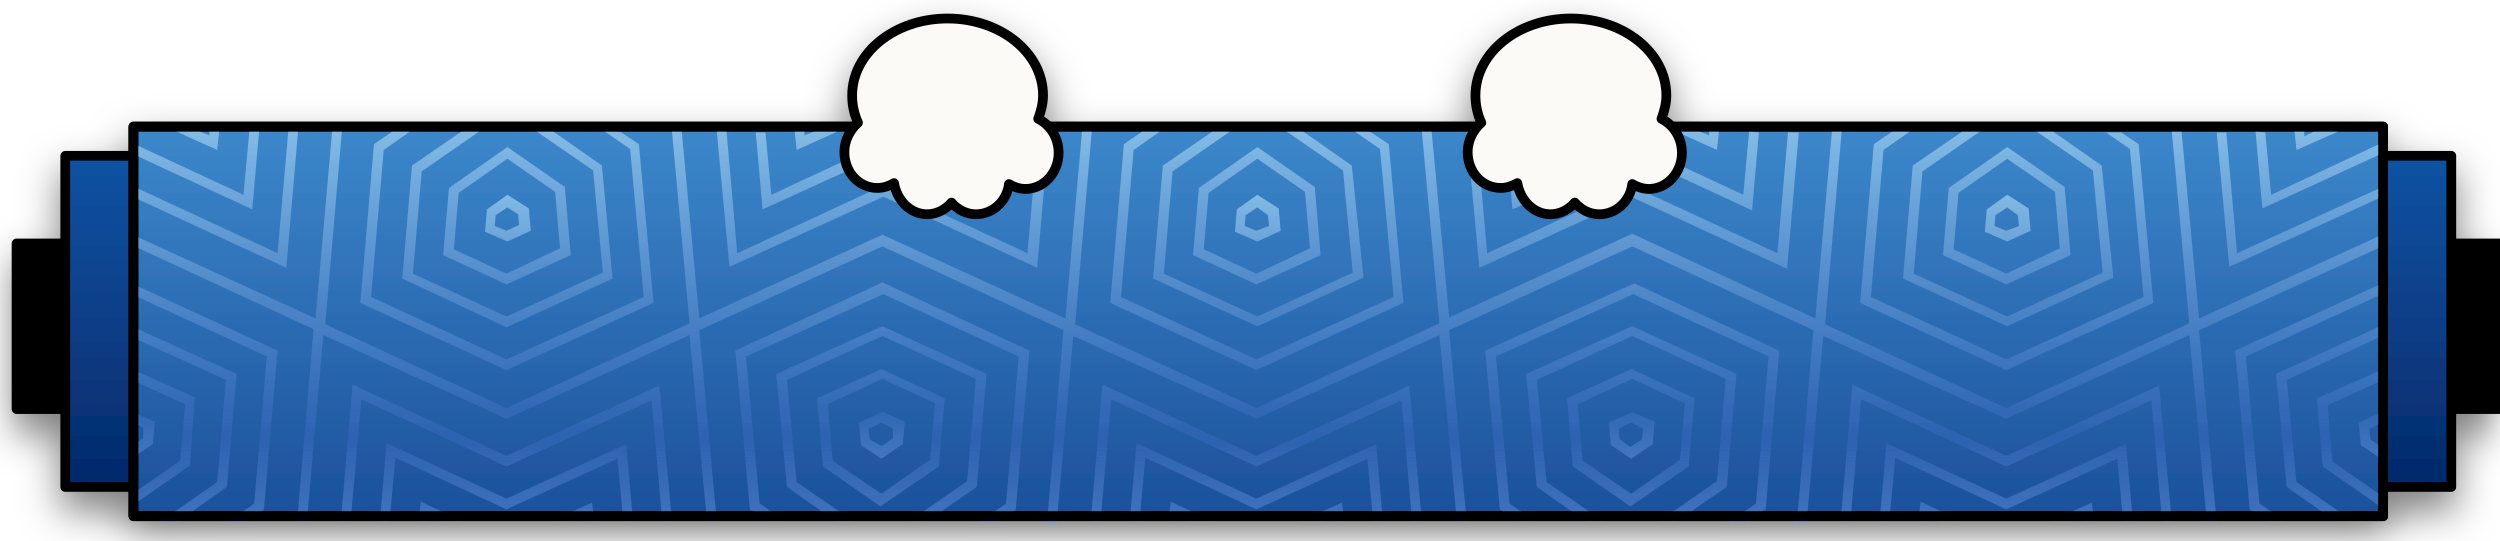
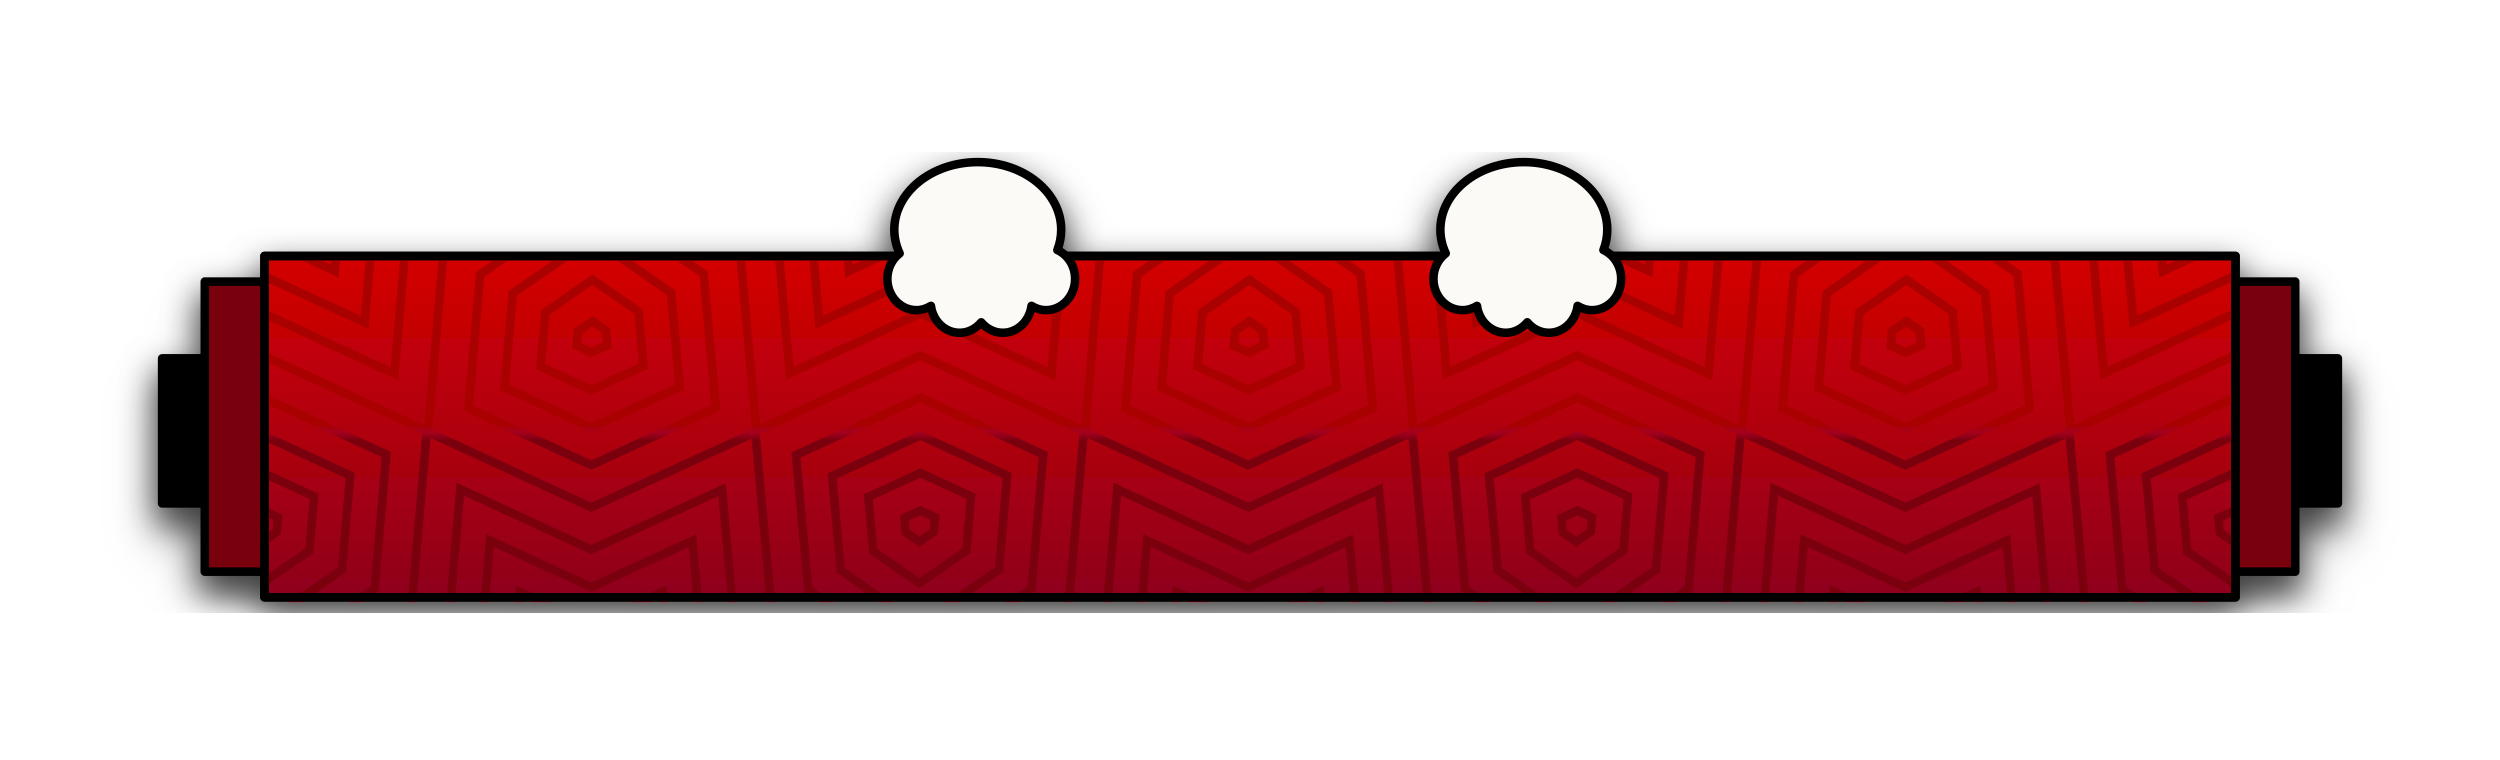
- <svg xmlns="http://www.w3.org/2000/svg" version="1.1" id="圖層_1" x="0px" y="0px" viewBox="0 0 256.7 55.5" style="enable-background:new 0 0 256.7 55.5;" xml:space="preserve">
-   <style type="text/css">
- 	.st0{filter:url(#t2kygcvvvb);}
- 	.st1{fill-rule:evenodd;clip-rule:evenodd;fill:url(#SVGID_1_);stroke:#000000;stroke-linejoin:round;}
- 	.st2{fill-rule:evenodd;clip-rule:evenodd;fill:url(#SVGID_2_);stroke:#000000;stroke-linejoin:round;}
- 	.st3{fill-rule:evenodd;clip-rule:evenodd;fill:url(#SVGID_3_);stroke:#000000;stroke-linejoin:round;}
- 	.st4{fill-rule:evenodd;clip-rule:evenodd;fill:url(#SVGID_4_);}
- 	.st5{fill-rule:evenodd;clip-rule:evenodd;fill:url(#SVGID_5_);}
- 	.st6{fill-rule:evenodd;clip-rule:evenodd;fill:url(#SVGID_6_);}
- 	.st7{fill-rule:evenodd;clip-rule:evenodd;fill:url(#SVGID_7_);}
- 	.st8{fill-rule:evenodd;clip-rule:evenodd;fill:url(#SVGID_8_);}
- 	.st9{fill:none;stroke:#000000;stroke-linejoin:round;}
- 	.st10{fill-rule:evenodd;clip-rule:evenodd;fill:#FCFAF6;stroke:#000000;stroke-linejoin:round;}
- </style>
-   <filter filterUnits="objectBoundingBox" height="148.1%" id="t2kygcvvvb" width="109.8%" x="-4.9%" y="-25%">
-     <feOffset dy="2" in="SourceAlpha" result="shadowOffsetOuter1" />
-     <feGaussianBlur in="shadowOffsetOuter1" result="shadowBlurOuter1" stdDeviation="2" />
-     <feColorMatrix in="shadowBlurOuter1" result="shadowMatrixOuter1" values="0 0 0 0 0 0 0 0 0 0 0 0 0 0 0 0 0 0 0.5 0">
- 		</feColorMatrix>
-     <feMerge>
-       <feMergeNode in="shadowMatrixOuter1" />
-       <feMergeNode in="SourceGraphic" />
-     </feMerge>
-   </filter>
-   <g>
+ <svg xmlns="http://www.w3.org/2000/svg" width="293" height="89" viewBox="0 0 293 89">
+   <defs>
+     <linearGradient id="bnjbra21xc" x1="50%" x2="50%" y1="0%" y2="100%">
+       <stop offset="0%" />
+       <stop offset="100%" />
+     </linearGradient>
+     <linearGradient id="vfxsa2mqid" x1="50%" x2="50%" y1="0%" y2="100%">
+       <stop offset="0%" stop-color="#D40000" />
+       <stop offset="100%" stop-color="#8E061B" />
+     </linearGradient>
+     <linearGradient id="bmxujupv4e" x1="50%" x2="50%" y1="49.018%" y2="51.192%">
+       <stop offset="0%" stop-color="#A90000" />
+       <stop offset="50.754%" stop-color="#A5001E" />
+       <stop offset="100%" stop-color="#7A000F" />
+     </linearGradient>
+     <linearGradient id="2kgtvx3z5f" x1="50%" x2="50%" y1="47.855%" y2="52.605%">
+       <stop offset="0%" stop-color="#A90000" />
+       <stop offset="50.754%" stop-color="#A5001E" />
+       <stop offset="100%" stop-color="#7A000F" />
+     </linearGradient>
+     <linearGradient id="kx0ovigdtg" x1="50%" x2="50%" y1="47.855%" y2="52.605%">
+       <stop offset="0%" stop-color="#A90000" />
+       <stop offset="50.754%" stop-color="#A5001E" />
+       <stop offset="100%" stop-color="#7A000F" />
+     </linearGradient>
+     <filter id="50a3jpgaua" width="117.3%" height="104.5%" x="-8.6%" y="-2.2%" filterUnits="objectBoundingBox">
+       <feOffset dy="2" in="SourceAlpha" result="shadowOffsetOuter1" />
+       <feGaussianBlur in="shadowOffsetOuter1" result="shadowBlurOuter1" stdDeviation="2" />
+       <feColorMatrix in="shadowBlurOuter1" result="shadowMatrixOuter1" values="0 0 0 0 0 0 0 0 0 0 0 0 0 0 0 0 0 0 0.5 0" />
+       <feMerge>
+         <feMergeNode in="shadowMatrixOuter1" />
+         <feMergeNode in="SourceGraphic" />
+       </feMerge>
+     </filter>
+     <filter id="z5w5qz02hb" width="109.8%" height="148.1%" x="-4.9%" y="-25%" filterUnits="objectBoundingBox">
+       <feOffset dy="2" in="SourceAlpha" result="shadowOffsetOuter1" />
+       <feGaussianBlur in="shadowOffsetOuter1" result="shadowBlurOuter1" stdDeviation="2" />
+       <feColorMatrix in="shadowBlurOuter1" result="shadowMatrixOuter1" values="0 0 0 0 0 0 0 0 0 0 0 0 0 0 0 0 0 0 0.5 0" />
+       <feMerge>
+         <feMergeNode in="shadowMatrixOuter1" />
+         <feMergeNode in="SourceGraphic" />
+       </feMerge>
+     </filter>
+   </defs>
+   <g fill="none" fill-rule="evenodd">
    <g>
-       <g transform="translate(-41 -194) translate(60 116)">
-         <g transform="translate(0 97)" class="st0">
-           <linearGradient id="SVGID_1_" gradientUnits="userSpaceOnUse" x1="-38.786" y1="201.213" x2="-38.786" y2="200.213" gradientTransform="matrix(255 0 0 -17 10000.659 3426.596)">
-             <stop offset="0" style="stop-color:#000000" />
-             <stop offset="1" style="stop-color:#000000" />
-           </linearGradient>
-           <path class="st1" d="M-17.3,23h255V6h-255V23z" />
-           <linearGradient id="SVGID_2_" gradientUnits="userSpaceOnUse" x1="-38.786" y1="205.734" x2="-38.786" y2="204.734" gradientTransform="matrix(245 0 0 -34 9612.681 6991.936)">
-             <stop offset="0" style="stop-color:#0C53A3" />
-             <stop offset="1" style="stop-color:#05296A" />
-           </linearGradient>
-           <path class="st2" d="M-12.3,31h245V-3h-245V31z" />
-           <linearGradient id="SVGID_3_" gradientUnits="userSpaceOnUse" x1="-38.785" y1="206.412" x2="-38.785" y2="205.412" gradientTransform="matrix(231 0 0 -40 9069.511 8250.468)">
-             <stop offset="0" style="stop-color:#3C88CB" />
-             <stop offset="1" style="stop-color:#1C509B" />
-           </linearGradient>
-           <path class="st3" d="M-5.3,34h231V-6h-231V34z" />
+       <g filter="url(#50a3jpgaua)" transform="translate(-41 -194) translate(60 116)">
+         <g filter="url(#z5w5qz02hb)" transform="translate(0 97)">
+           <path fill="url(#bnjbra21xc)" stroke="#000" stroke-linejoin="round" d="M0 40L255 40 255 23 0 23z" />
+           <path fill="#79000F" stroke="#000" stroke-linejoin="round" d="M5 48L250 48 250 14 5 14z" />
+           <path fill="url(#vfxsa2mqid)" stroke="#000" stroke-linejoin="round" d="M12 51L243 51 243 11 12 11z" />
          <g>
-             <linearGradient id="SVGID_4_" gradientUnits="userSpaceOnUse" x1="-38.785" y1="204.83" x2="-38.785" y2="203.357" gradientTransform="matrix(230.999 0 0 -27.065 9069.311 5537.854)">
-               <stop offset="0" style="stop-color:#A8DFF7" />
-               <stop offset="0.705" style="stop-color:#376BBF;stop-opacity:0.5" />
-               <stop offset="1" style="stop-color:#7EACE7;stop-opacity:0.7" />
-             </linearGradient>
-             <path class="st4" d="M185,2.5l-0.2,2.3l2.3,1l2.4-1.1l-0.2-2.3L187.1,1L185,2.5z M185.8,4.2l0.1-1.1l1.2-0.8l1.1,0.8l0.1,1.1       L187,4.7L185.8,4.2L185.8,4.2z M108,2.5l-0.2,2.3l2.3,1l2.4-1.1l-0.2-2.3L110.1,1L108,2.5L108,2.5z M108.8,4.2l0.1-1.1l1.2-0.8       l1.1,0.8l0.1,1.1L110,4.7L108.8,4.2L108.8,4.2z M31,2.5l-0.2,2.3l2.3,1l2.4-1.1l-0.2-2.3L33.1,1L31,2.5L31,2.5z M31.8,4.2       l0.1-1.1l1.2-0.8L34.2,3l0.1,1.1L33,4.7L31.8,4.2L31.8,4.2z M146.2,24.4l0.2,2.3l2.1,1.4l2.2-1.5l0.2-2.3l-2.3-1L146.2,24.4       L146.2,24.4z M147.3,26.1l-0.1-1.1l1.3-0.6l1.2,0.6l-0.1,1.1l-1.2,0.8L147.3,26.1z M69.2,24.4l0.2,2.3l2.1,1.4l2.2-1.5l0.2-2.3       l-2.3-1C71.6,23.3,69.2,24.4,69.2,24.4z M70.3,26.1L70.2,25l1.3-0.6l1.2,0.6L72.7,26l-1.2,0.8L70.3,26.1z M-5.5,23.3v1.1l0,0       l1.2,0.5L-4.3,26l-1.1,0.8V28l2.1-1.4l0.2-2.3L-5.5,23.3L-5.5,23.3L-5.5,23.3z M223.2,24.4l0.2,2.3l2.1,1.4l0.1-0.1v-1.2       l-0.1,0.1l-1.1-0.8l-0.1-1.1l1.3-0.6v-1.1L223.2,24.4L223.2,24.4z" />
-             <linearGradient id="SVGID_5_" gradientUnits="userSpaceOnUse" x1="-38.785" y1="206.667" x2="-38.785" y2="205.194" gradientTransform="matrix(231 0 0 -40.001 9069.352 8251.249)">
-               <stop offset="0" style="stop-color:#A8DFF7" />
-               <stop offset="0.705" style="stop-color:#376BBF;stop-opacity:0.5" />
-               <stop offset="1" style="stop-color:#7EACE7;stop-opacity:0.7" />
-             </linearGradient>
-             <path class="st5" d="M218.6-5.5l-1,0.5l0-0.5h-1l0.2,1.9l4.3-1.9H218.6L218.6-5.5z M156.5-5.5l0,0.4l-1-0.4h-2.4l4.2,1.9       l0.2-1.9L156.5-5.5L156.5-5.5z M141.6-5.5l-1,0.5l0-0.5h-1l0.2,1.9l4.3-1.9H141.6L141.6-5.5z M79.5-5.5l0,0.4l-1-0.4h-2.4       l4.2,1.9l0.2-1.9L79.5-5.5L79.5-5.5z M64.6-5.5l-1,0.4l0-0.4h-1l0.2,1.9L67-5.5H64.6L64.6-5.5z M2.5-5.5l0,0.4l-1-0.4h-2.4       l4.2,1.9l0.2-1.9H2.5z M181.1,0.3l-0.6,6.9l6.5,3l6.6-3l-0.6-7l-5.9-4.1L181.1,0.3L181.1,0.3z M181.6,6.6l0.5-5.8l5-3.5       l4.9,3.4l0.5,5.8L187,9.1L181.6,6.6z M104.1,0.3l-0.6,6.9l6.5,3l6.6-3l-0.6-7l-5.9-4.1C110.1-3.9,104.1,0.3,104.1,0.3z        M104.6,6.6l0.5-5.8l5-3.5l4.9,3.4l0.5,5.8L110,9.1L104.6,6.6L104.6,6.6z M27.1,0.3l-0.6,6.9l6.5,3l6.6-3l-0.6-7l-5.9-4.1       C33.1-3.9,27.1,0.3,27.1,0.3z M27.6,6.6l0.5-5.8l5-3.5l4.9,3.4l0.5,5.8L33,9.1L27.6,6.6L27.6,6.6z M64.9,21.9l0.6,7l5.9,4.1       l6-4.1l0.6-7l-6.5-3L64.9,21.9z M66.5,28.3L66,22.5l5.6-2.6l5.4,2.5l-0.5,5.8l-5,3.5L66.5,28.3z M-5.5,18.9V20l0,0L0,22.5       l-0.5,5.8l-4.9,3.4v1.2l5.9-4.1L1,21.8L-5.5,18.9C-5.4,18.9-5.5,18.9-5.5,18.9z M141.9,21.9l0.6,7l5.9,4.1l6-4.1l0.6-7l-6.5-3       L141.9,21.9L141.9,21.9z M143.5,28.3l-0.5-5.8l5.6-2.6l5.4,2.5l-0.5,5.8l-5,3.5L143.5,28.3z M218.9,21.9l0.6,7l5.9,4.1l0.1-0.1       v-1.2l-0.1,0.1l-4.9-3.4l-0.5-5.8l5.5-2.5v-1.1L218.9,21.9L218.9,21.9z M178,34.5h1l0-0.4l1,0.4h2.4l-4.2-2L178,34.5L178,34.5z        M101,34.5h1l0-0.4l1,0.4h2.4l-4.2-2L101,34.5z M24,34.5h1l0-0.4l1,0.4h2.4l-4.2-2C24.2,32.6,24,34.5,24,34.5z M191.6,34.5h2.4       l1-0.5l0,0.5h1l-0.2-1.9L191.6,34.5L191.6,34.5z M114.6,34.5h2.4l1-0.5l0,0.5h1l-0.2-1.9L114.6,34.5L114.6,34.5z M37.6,34.5H40       l1-0.5l0,0.5h1l-0.2-1.9L37.6,34.5L37.6,34.5z" />
-             <linearGradient id="SVGID_6_" gradientUnits="userSpaceOnUse" x1="-38.785" y1="206.667" x2="-38.785" y2="205.194" gradientTransform="matrix(231.001 0 0 -40.001 9069.391 8251.248)">
-               <stop offset="0" style="stop-color:#A8DFF7" />
-               <stop offset="0.705" style="stop-color:#376BBF;stop-opacity:0.5" />
-               <stop offset="1" style="stop-color:#7EACE7;stop-opacity:0.7" />
-             </linearGradient>
-             <path class="st6" d="M212.6-5.5l0.7,7.9l12.2-5.6v-1.1L214.2,1l-0.6-6.4L212.6-5.5L212.6-5.5z M190.1-5.5l5.8,4l1,10.5       l-9.8,4.5l-9.6-4.4l0.9-10.5l5.9-4.1h-1.8l-5.1,3.5l-1,11.6l10.7,4.9l10.9-5L196.8-2l-5-3.5L190.1-5.5L190.1-5.5z M160.6-5.5       L160,1l-11.4-5.3L137.2,1l-0.6-6.4h-1l0.7,7.9l12.3-5.6l12.3,5.7l0.7-8L160.6-5.5L160.6-5.5z M113.1-5.5l5.8,4l1,10.5l-9.8,4.5       l-9.6-4.4l0.9-10.5l5.9-4.1h-1.8l-5.1,3.5l-1,11.6l10.7,4.9l10.9-5L119.8-2l-5-3.5H113.1z M83.6-5.5L83,1L71.6-4.3L60.2,1       l-0.6-6.4h-1l0.7,7.9l12.3-5.6l12.3,5.7l0.7-8L83.6-5.5L83.6-5.5z M36.1-5.5l5.8,4l1,10.5L33,13.5l-9.6-4.4l0.9-10.5l5.9-4.1       h-1.8l-5.1,3.5l-1,11.6L33,14.6l10.9-5L42.8-2l-5-3.5H36.1z M6.6-5.5L6,1L-5.4-4.3l-0.1,0v1.1l0.1,0L6.9,2.5l0.7-8L6.6-5.5       L6.6-5.5z M137.7,19.4l1.1,11.6l5,3.5h1.8l-5.8-4l-1-10.5l9.8-4.5l9.6,4.4l-0.9,10.5l-5.9,4.1h1.8l5.1-3.5l1-11.6l-10.7-4.9       L137.7,19.4z M60.7,19.4l1.1,11.6l5,3.5h1.8l-5.8-4l-1-10.5l9.8-4.5l9.6,4.4l-0.9,10.5l-5.9,4.1h1.8l5.1-3.5l1-11.6l-10.7-4.9       L60.7,19.4L60.7,19.4z M-5.5,14.5v1.1l0,0L4.2,20L3.3,30.5l-5.9,4.1h1.8L4.3,31l1-11.6L-5.5,14.5L-5.5,14.5L-5.5,14.5z        M214.7,19.4l1.1,11.6l5,3.5h1.8l-5.8-4l-1-10.5l9.8-4.5v-1.1L214.7,19.4L214.7,19.4z M174,34.5h1l0.6-6.5l11.4,5.3l11.4-5.2       l0.6,6.4h1l-0.7-7.9L187,32.2l-12.3-5.7L174,34.5z M97,34.5h1l0.6-6.5l11.4,5.3l11.4-5.2l0.6,6.4h1l-0.7-7.9L110,32.2       l-12.3-5.7L97,34.5L97,34.5z M20,34.5h1l0.6-6.5L33,33.3l11.4-5.2l0.6,6.4h1l-0.7-7.9L33,32.2l-12.3-5.7L20,34.5L20,34.5z" />
-             <linearGradient id="SVGID_7_" gradientUnits="userSpaceOnUse" x1="-38.785" y1="206.667" x2="-38.785" y2="205.194" gradientTransform="matrix(230.999 0 0 -40.002 9069.314 8251.458)">
-               <stop offset="0" style="stop-color:#A8DFF7" />
-               <stop offset="0.705" style="stop-color:#376BBF;stop-opacity:0.5" />
-               <stop offset="1" style="stop-color:#7EACE7;stop-opacity:0.7" />
-             </linearGradient>
-             <path class="st7" d="M208.6-5.5l1.3,13.9l15.7-7.2V0.2L210.7,7l-1.1-12.4H208.6z M197.1-5.5l2.6,1.8l1.4,15.2L187,17.9       l-13.9-6.4l1.3-15.1l2.7-1.9h-1.8l-1.9,1.3l-1.4,16.3L187,19l15.1-6.9l-1.5-16.3l-1.8-1.2H197.1L197.1-5.5z M164.6-5.5L163.5,7       l-14.9-6.9L133.7,7l-1.1-12.4h-1l1.3,13.9l15.8-7.2l15.8,7.3l1.2-14H164.6L164.6-5.5z M120.1-5.5l2.6,1.8l1.4,15.2L110,17.9       l-13.9-6.4l1.3-15.1l2.7-1.9h-1.8l-1.9,1.3l-1.4,16.3L110,19l15.1-6.9l-1.5-16.3l-1.8-1.2C121.9-5.5,120.1-5.5,120.1-5.5z        M87.6-5.5L86.5,7L71.6,0.1L56.7,7L55.6-5.5h-1l1.3,13.9l15.8-7.2l15.8,7.3l1.2-14C88.6-5.5,87.6-5.5,87.6-5.5z M43.1-5.5       l2.6,1.8l1.4,15.2L33,17.9l-13.9-6.4l1.3-15.1l2.7-1.9h-1.8l-1.9,1.3l-1.4,16.3L33,19l15.1-6.9L46.6-4.2l-1.8-1.2       C44.9-5.5,43.1-5.5,43.1-5.5z M10.6-5.5L9.5,7L-5.4,0.1l0,0v1.1l0,0l15.8,7.3l1.2-14C11.6-5.5,10.6-5.5,10.6-5.5z M56.5,17       l1.5,16.3l1.8,1.2h1.8l-2.6-1.8l-1.4-15.1l14.1-6.4l13.9,6.4l-1.3,15.1l-2.7,1.9h1.8l1.9-1.3l1.4-16.3L71.6,10L56.5,17L56.5,17       z M-5.5,10.1v1.1l0,0l13.9,6.4L7.1,32.7l-2.7,1.9h1.8l1.9-1.3l1.4-16.3L-5.5,10.1C-5.4,10-5.5,10.1-5.5,10.1z M133.5,17       l1.5,16.3l1.8,1.2h1.8l-2.6-1.8l-1.4-15.1l14.1-6.4l13.9,6.4l-1.3,15.1l-2.7,1.9h1.8l1.9-1.3l1.4-16.3l-14.9-6.9L133.5,17z        M210.5,17l1.5,16.3l1.8,1.2h1.8l-2.6-1.8l-1.4-15.1l14-6.4v-1.1L210.5,17L210.5,17z M170,34.5h1l1.1-12.5l14.9,6.9l14.9-6.8       l1.1,12.4h1l-1.3-13.9L187,27.8l-15.8-7.3L170,34.5L170,34.5z M93,34.5h1l1.1-12.5l14.9,6.9l14.9-6.8l1.1,12.4h1l-1.3-13.9       L110,27.8l-15.8-7.3L93,34.5L93,34.5z M16,34.5h1l1.1-12.5L33,28.9l14.9-6.8L49,34.5h1l-1.3-13.9L33,27.8l-15.8-7.3L16,34.5       L16,34.5z" />
-             <linearGradient id="SVGID_8_" gradientUnits="userSpaceOnUse" x1="-38.785" y1="206.667" x2="-38.785" y2="205.194" gradientTransform="matrix(231 0 0 -40 9069.351 8251.039)">
-               <stop offset="0" style="stop-color:#A8DFF7" />
-               <stop offset="0.705" style="stop-color:#376BBF;stop-opacity:0.5" />
-               <stop offset="1" style="stop-color:#7EACE7;stop-opacity:0.7" />
-             </linearGradient>
-             <path class="st8" d="M204-5.5l1.8,19.7L187,22.9l-18.6-8.6l1.7-19.8h-1l-1.7,19.2l-18.8-8.7l-18.8,8.6L128-5.5h-1l1.8,19.7       L110,22.9l-18.6-8.6l1.7-19.8h-1l-1.7,19.2L71.6,5.1l-18.8,8.6L51-5.5h-1l1.8,19.7L33,22.9l-18.6-8.6l1.7-19.8h-1l-1.7,19.2       L-5.4,5.1l0,0v1.1l0,0l18.6,8.6l-1.7,19.8h1l1.7-19.2L33,24l18.8-8.6l1.8,19.2h1l-1.8-19.7l18.8-8.6l18.6,8.6l-1.7,19.8h1       l1.7-19.2L110,24l18.8-8.6l1.8,19.2h1l-1.8-19.7l18.8-8.6l18.6,8.6l-1.7,19.8h1l1.7-19.2L187,24l18.8-8.6l1.8,19.2h1l-1.8-19.7       l18.8-8.6V5.1l-18.8,8.6L205-5.5H204z" />
+             <path fill="url(#bmxujupv4e)" d="M191.262 8.54l-.198 2.273 2.25 1.04 2.388-1.096-.21-2.286-2.06-1.432-2.17 1.501zm.859 1.66l.096-1.105 1.213-.839 1.11.77.1 1.118-1.323.607-1.196-.55zm-77.86-1.66l-.197 2.274 2.25 1.038 2.388-1.094-.21-2.287-2.06-1.432-2.17 1.501zm.86 1.661l.096-1.106 1.214-.839 1.109.77.1 1.12-1.324.606-1.194-.55zm-77.86-1.66l-.197 2.273 2.25 1.038 2.388-1.094-.21-2.287-2.06-1.432-2.17 1.501zm.86 1.66l.097-1.106 1.213-.839 1.109.77.102 1.12-1.326.606-1.194-.55zm114.354 20.183l.208 2.286 2.062 1.433 2.17-1.502.198-2.274-2.25-1.038-2.388 1.095zm1.162 1.732l-.102-1.119 1.326-.607 1.196.551-.097 1.105-1.213.84-1.11-.77zm-78.162-1.733l.21 2.287 2.06 1.432 2.17-1.5.198-2.276-2.251-1.037-2.387 1.094zm1.164 1.733l-.103-1.12 1.325-.608 1.195.551-.095 1.107-1.214.84-1.108-.77zM.84 29.3v1.1l.02-.01 1.196.55-.096 1.107-1.12.774v1.216l2.075-1.435.197-2.275L.862 29.29l-.021.01zm228.633 1.085l.209 2.286 2.062 1.433.095-.066v-1.216l-.093.065-1.11-.77-.102-1.119 1.305-.597v-1.1l-2.366 1.084z" transform="translate(11 11)" />
+             <path fill="url(#2kgtvx3z5f)" d="M224.916.57l-.984.452-.04-.451h-1.005l.178 1.949 4.252-1.95h-2.4zm-62.07 0l-.04.447-.967-.446h-2.389l4.23 1.95.168-1.95h-1.003zm-14.93 0l-.984.452-.04-.451h-1.006l.178 1.949 4.253-1.95h-2.4zm-62.07 0l-.04.447-.968-.446H82.45l4.23 1.95.168-1.95h-1.003zm-14.932 0l-.98.45-.043-.45h-1.003l.178 1.95L73.317.57h-2.403zM8.845.57l-.039.447L7.84.57H5.451L9.68 2.52 9.85.57H8.845zM187.44 6.32l-.603 6.949 6.473 2.986 6.634-3.042-.637-6.963-5.869-4.077-5.998 4.148zm.454 6.336l.501-5.781 5.041-3.486 4.918 3.415.53 5.796-5.572 2.554-5.418-2.498zM110.44 6.32l-.602 6.948 6.473 2.987 6.633-3.043-.637-6.963-5.869-4.077-5.998 4.148zm.454 6.335l.502-5.781 5.04-3.486 4.918 3.415.53 5.796-5.572 2.555-5.418-2.5zM33.438 6.32l-.602 6.948 6.474 2.987 6.633-3.043-.637-6.963-5.869-4.077-5.999 4.148zm.455 6.335l.502-5.781 5.041-3.486 4.917 3.415.53 5.796-5.572 2.555-5.418-2.5zm37.342 15.272l.635 6.965 5.871 4.076 5.997-4.148.604-6.95-6.475-2.986-6.632 3.043zm1.588 6.409l-.528-5.795 5.571-2.555 5.42 2.499-.504 5.78-5.04 3.487-4.919-3.416zM.84 24.897v1.102l.026-.012 5.42 2.499-.505 5.78-4.94 3.418V38.9l5.896-4.08.604-6.948-6.474-2.987-.027.012zm147.393 3.03l.637 6.966 5.87 4.076 5.998-4.148.602-6.95-6.473-2.985-6.634 3.042zm1.59 6.41l-.528-5.795 5.571-2.554 5.418 2.498-.502 5.78-5.04 3.487-4.919-3.416zm75.411-6.41l.635 6.966 5.871 4.076.1-.07v-1.214l-.098.068-4.92-3.416-.528-5.795L231.84 26v-1.101l-6.606 3.029zm-40.906 12.644h1.003l.04-.446.965.446h2.39l-4.229-1.95-.169 1.95zm-76.999 0h1.004l.04-.446.964.446h2.39l-4.228-1.95-.17 1.95zm-77 0h1.003l.04-.446.965.446h2.388l-4.227-1.95-.169 1.95zm167.532 0h2.4l.983-.451.042.45h1.004l-.178-1.948-4.25 1.949zm-77 0h2.4l.984-.451.041.45h1.004l-.178-1.948-4.252 1.949zm-77 0h2.402l.981-.45.042.45h1.004l-.178-1.948-4.25 1.948z" transform="translate(11 11)" />
+             <path fill="url(#2kgtvx3z5f)" d="M218.87.57l.727 7.94 12.244-5.612V1.797l-11.377 5.215-.59-6.441h-1.003zm-22.48 0l5.779 4.014.954 10.472-9.816 4.5-9.641-4.446.907-10.454L190.479.57h-1.757l-5.104 3.53-1.008 11.622 10.694 4.936 10.88-4.99-1.062-11.64-4.98-3.458h-1.752zm-29.53 0l-.561 6.464-11.404-5.262-11.431 5.24-.59-6.441h-1.003l.726 7.94 12.295-5.637 12.28 5.664.692-7.967h-1.003zm-47.47 0l5.778 4.014.955 10.472-9.816 4.5-9.642-4.446.908-10.454L113.479.57h-1.757l-5.105 3.53-1.01 11.622 10.699 4.936 10.878-4.99-1.063-11.64L121.143.57h-1.753zm-29.53 0l-.561 6.464-11.404-5.262-11.431 5.24-.59-6.441h-1.002l.725 7.94 12.297-5.637 12.278 5.664.692-7.967H89.86zm-47.47 0l5.777 4.014.957 10.472-9.817 4.5-9.641-4.446.908-10.454L36.48.57h-1.76L29.618 4.1l-1.008 11.622 10.696 4.936 10.88-4.99-1.065-11.64L44.142.57H42.39zm-29.53 0l-.561 6.464L.894 1.772l-.053.025v1.1l.052-.023 12.279 5.664.692-7.967H12.86zm131.134 24.902l1.063 11.64 4.977 3.459h1.753l-5.777-4.013-.955-10.472 9.816-4.501 9.64 4.447-.906 10.454-5.905 4.085h1.758l5.103-3.53 1.007-11.623-10.694-4.935-10.88 4.989zm-77 0l1.064 11.64 4.977 3.459h1.752l-5.776-4.013-.956-10.472 9.816-4.501 9.642 4.447-.908 10.454L80.7 40.57h1.758l5.103-3.53 1.009-11.623-10.698-4.935-10.878 4.989zM.84 20.498v1.1l.03-.013 9.642 4.447-.908 10.454L3.7 40.57h1.758l5.102-3.53 1.009-11.623L.872 20.483l-.031.015zm220.154 4.974l1.062 11.64 4.977 3.459h1.753l-5.777-4.013-.955-10.472 9.786-4.487v-1.101l-10.846 4.974zM180.314 40.57h1.004l.56-6.463 11.406 5.262 11.43-5.241.589 6.442h1.004l-.726-7.94-12.295 5.637-12.28-5.664-.692 7.967zm-77 0h1.004l.56-6.463 11.406 5.262 11.43-5.241.589 6.442h1.004l-.726-7.94-12.296 5.637-12.28-5.664-.69 7.967zm-77 0h1.004l.56-6.463 11.407 5.262 11.43-5.241.588 6.442h1.004l-.725-7.94-12.296 5.637-12.28-5.664-.691 7.967z" transform="translate(11 11)" />
+             <path fill="url(#kx0ovigdtg)" d="M214.854.57l1.273 13.932 15.713-7.205v-1.1l-14.846 6.807L215.858.57h-1.004zm-11.452 0l2.579 1.793 1.383 15.15-14.063 6.446-13.864-6.395 1.313-15.128L183.446.57h-1.756l-1.895 1.31-1.415 16.297 14.92 6.883 15.125-6.936-1.49-16.317L205.153.57h-1.751zm-32.526 0l-1.084 12.48-14.903-6.876-14.895 6.83L138.858.57h-1.004l1.273 13.93 15.761-7.225 15.777 7.278L171.879.57h-1.003zm-44.475 0l2.58 1.793 1.383 15.15-14.062 6.446-13.865-6.395 1.313-15.128L106.447.57h-1.757l-1.894 1.31-1.415 16.297 14.92 6.883 15.124-6.936-1.491-16.317L128.153.57h-1.752zm-32.526 0l-1.083 12.48-14.904-6.876-14.894 6.83L61.859.57h-1.004l1.271 13.93 15.761-7.225 15.778 7.278L94.878.57h-1.003zm-44.473 0l2.58 1.793 1.382 15.15-14.063 6.447-13.864-6.396 1.314-15.128L29.447.57H27.69l-1.894 1.31-1.416 16.297 14.921 6.884 15.124-6.937-1.49-16.317L51.153.57h-1.751zm-32.528 0l-1.082 12.48L.889 6.174l-.048.022v1.1l.047-.02 15.777 7.278L17.879.57h-1.005zm45.879 22.446l1.491 16.318 1.78 1.237h1.752l-2.579-1.792-1.384-15.15 14.062-6.448 13.866 6.397-1.313 15.128-2.696 1.865h1.756l1.895-1.311 1.414-16.295-14.921-6.885-15.123 6.936zM.841 16.096v1.1l.035-.015 13.865 6.397-1.314 15.128-2.696 1.865h1.757l1.894-1.311 1.416-16.295L.877 16.08l-.036.016zm138.912 6.92l1.49 16.318 1.78 1.237h1.752l-2.579-1.792-1.383-15.15 14.063-6.447 13.864 6.396-1.313 15.128-2.696 1.865h1.758l1.894-1.311 1.414-16.295-14.919-6.884-15.125 6.935zm77 0l1.49 16.318 1.78 1.237h1.753l-2.58-1.792-1.383-15.15 14.027-6.431v-1.1l-15.087 6.918zM176.298 40.57h1.004l1.084-12.48 14.902 6.876 14.896-6.83 1.135 12.434h1.004L209.05 26.64l-15.76 7.226-15.777-7.28-1.215 13.985zm-76.998 0h1.003l1.083-12.48 14.903 6.876 14.894-6.83 1.136 12.434h1.004l-1.272-13.931-15.761 7.226-15.777-7.28L99.3 40.572zm-77.001 0h1.004l1.084-12.48 14.902 6.876 14.894-6.83 1.136 12.434h1.004L55.051 26.64 39.29 33.866l-15.776-7.28-1.215 13.985z" transform="translate(11 11)" />
+             <path fill="url(#2kgtvx3z5f)" d="M210.335 0.571L212.135 20.275 193.296 28.914 174.68 20.325 176.395 0.571 175.391 0.571 173.721 19.819 154.884 11.128 136.091 19.744 134.339 0.571 133.335 0.571 135.135 20.275 116.295 28.914 97.68 20.325 99.396 0.571 98.392 0.571 96.72 19.819 77.882 11.128 59.09 19.744 57.339 0.571 56.335 0.571 58.135 20.275 39.296 28.914 20.68 20.325 22.395 0.571 21.392 0.571 19.72 19.819 0.882 11.128 0.84 11.147 0.84 12.246 0.881 12.228 19.497 20.817 17.782 40.571 18.786 40.571 20.457 21.323 39.295 30.014 58.087 21.398 59.837 40.571 60.841 40.571 59.042 20.867 77.881 12.228 96.497 20.817 94.782 40.571 95.786 40.571 97.456 21.323 116.294 30.014 135.086 21.398 136.838 40.571 137.841 40.571 136.042 20.867 154.881 12.228 173.497 20.817 171.782 40.571 172.785 40.571 174.457 21.323 193.294 30.014 212.087 21.398 213.837 40.571 214.841 40.571 213.042 20.867 231.84 12.247 231.84 11.148 213.09 19.744 211.34 0.571z" transform="translate(11 11)" />
          </g>
-           <path class="st9" d="M-5.3,34h231V-6h-231V34z" />
-           <g>
-             <path class="st10" d="M89.7-3.3c0,2-1.5,3.7-3.4,3.7c-0.6,0-1.2-0.2-1.7-0.5C84.4,1.6,83,3,81.2,3c-1,0-1.9-0.5-2.5-1.2       C78.1,2.5,77.2,3,76.2,3c-1.7,0-3.1-1.4-3.4-3.2c-0.5,0.3-1.1,0.5-1.7,0.5c-1.9,0-3.4-1.6-3.4-3.7c0-1.2,0.6-2.3,1.4-3       c-0.4-0.9-0.6-1.8-0.6-2.8c0-4.4,4.4-7.9,9.8-7.9c5.4,0,9.8,3.5,9.8,7.9c0,0.8-0.2,1.6-0.5,2.4C88.8-6.2,89.7-4.9,89.7-3.3        M153.7-3.3c0,2-1.5,3.7-3.4,3.7c-0.6,0-1.2-0.2-1.7-0.5C148.4,1.6,147,3,145.2,3c-1,0-1.9-0.5-2.5-1.2       c-0.6,0.7-1.5,1.2-2.5,1.2c-1.7,0-3.1-1.4-3.4-3.2c-0.5,0.3-1.1,0.5-1.7,0.5c-1.9,0-3.4-1.6-3.4-3.7c0-1.2,0.6-2.3,1.4-3       c-0.4-0.9-0.6-1.8-0.6-2.8c0-4.4,4.4-7.9,9.8-7.9c5.4,0,9.8,3.5,9.8,7.9c0,0.8-0.2,1.6-0.5,2.4C152.8-6.2,153.7-4.9,153.7-3.3" />
+           <path stroke="#000" stroke-linejoin="round" d="M12 51L243 51 243 11 12 11z" />
+           <g fill="#FCFAF6" stroke="#000" stroke-linejoin="round">
+             <path d="M22 6.318c0-2.025-1.528-3.668-3.412-3.668-.62 0-1.194.191-1.695.502C16.658 1.372 15.25 0 13.53 0 12.52 0 11.625.479 11 1.226 10.375.479 9.48 0 8.47 0 6.75 0 5.342 1.373 5.106 3.152c-.5-.31-1.074-.502-1.695-.502C1.526 2.65 0 4.293 0 6.318c0 1.235.57 2.32 1.44 2.985-.4.864-.629 1.797-.629 2.774 0 4.376 4.38 7.923 9.781 7.923 5.402 0 9.78-3.547 9.78-7.923 0-.83-.158-1.63-.451-2.382C21.143 9.137 22 7.835 22 6.318M86 6.318c0-2.025-1.528-3.668-3.412-3.668-.62 0-1.194.191-1.695.502C80.658 1.372 79.25 0 77.53 0 76.52 0 75.625.479 75 1.226 74.375.479 73.48 0 72.47 0c-1.72 0-3.128 1.373-3.364 3.152-.5-.31-1.074-.502-1.695-.502C65.526 2.65 64 4.293 64 6.318c0 1.235.57 2.32 1.44 2.985-.4.864-.629 1.797-.629 2.774 0 4.376 4.38 7.923 9.781 7.923 5.402 0 9.78-3.547 9.78-7.923 0-.83-.158-1.63-.451-2.382C85.143 9.137 86 7.835 86 6.318" transform="matrix(1 0 0 -1 85 20)" />
          </g>
        </g>
      </g>
    </g>
  </g>
</svg>
